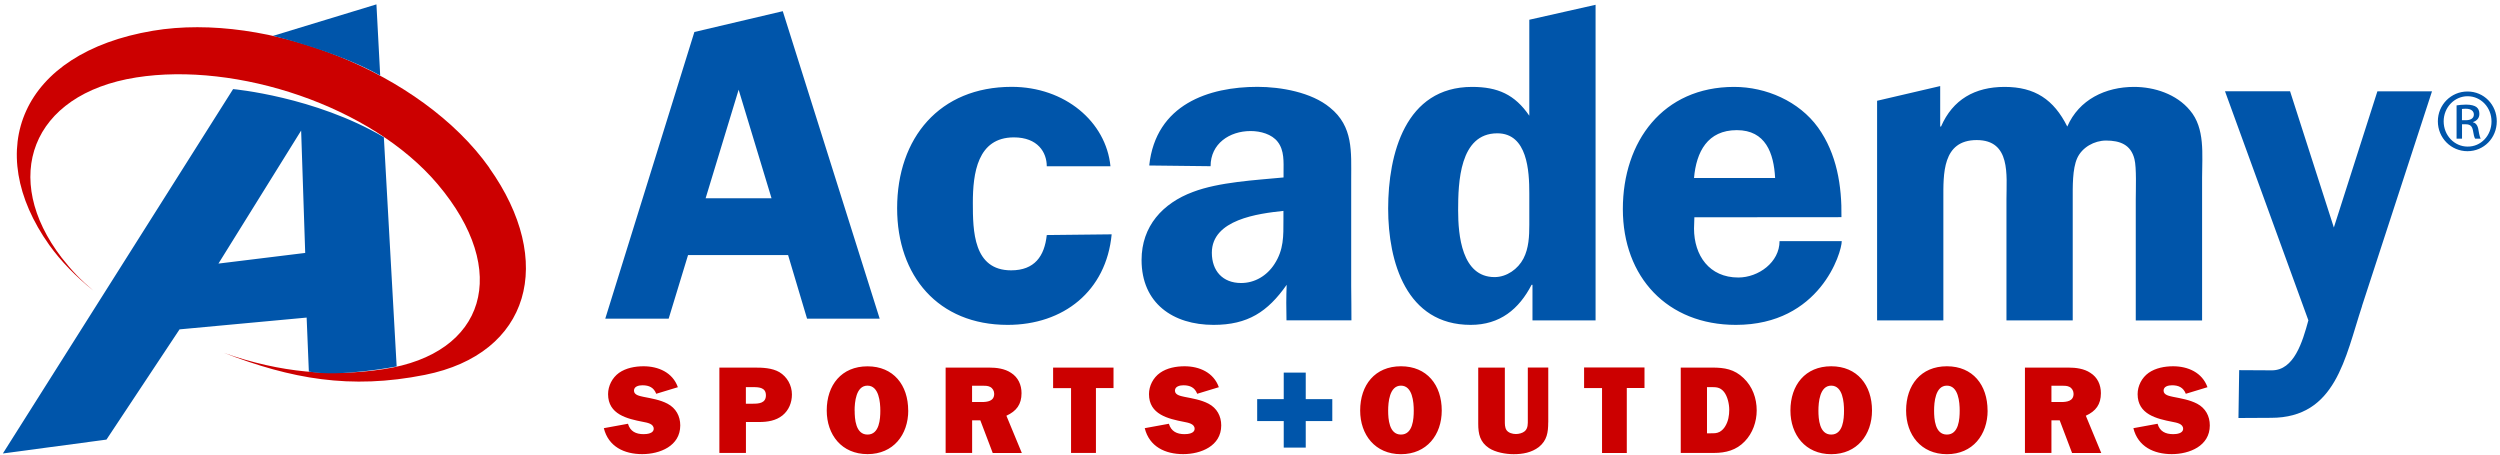
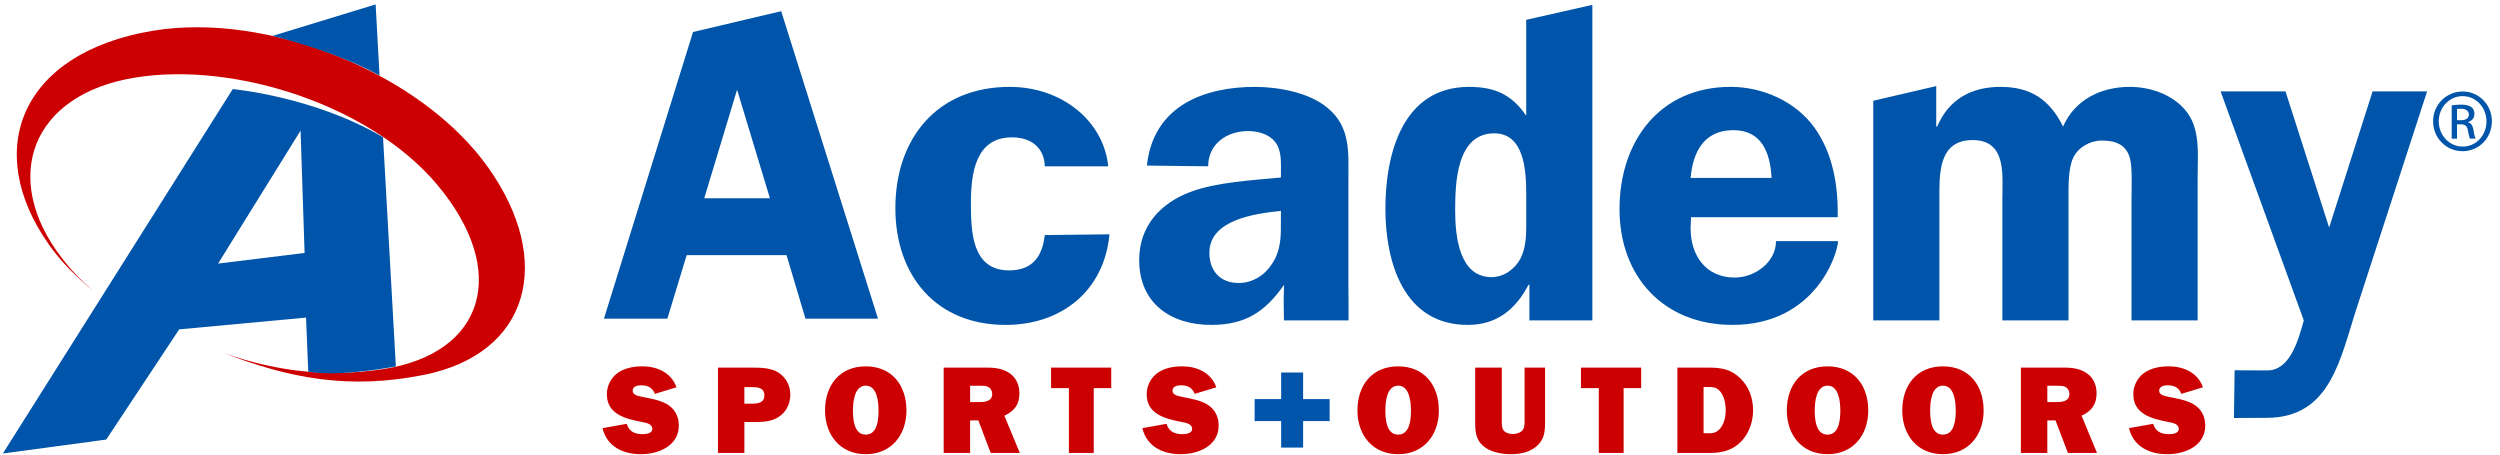
- <svg xmlns="http://www.w3.org/2000/svg" viewBox="0 0 418 76">
+ <svg xmlns="http://www.w3.org/2000/svg" viewBox="0 0 165 30">
  <g fill="none" fill-rule="evenodd">
-     <path fill="#C00" d="M105 70.86c.37 1.27 1.33 1.73 2.6 1.73.56 0 1.7-.1 1.7-.9 0-.85-1.1-1.02-1.76-1.15-2.68-.52-5.87-1.25-5.87-4.64 0-1.38.7-2.75 1.83-3.56 1.17-.82 2.7-1.1 4.1-1.1 2.48 0 4.87 1.04 5.74 3.5l-3.62 1.1c-.4-1.05-1.2-1.42-2.3-1.42-.6 0-1.42.17-1.42.9 0 .76 1.04.9 1.58 1.03 1.35.27 2.8.5 4.03 1.15 1.4.74 2.13 2.07 2.13 3.63 0 3.44-3.4 4.8-6.36 4.8-3 0-5.65-1.24-6.42-4.34l4.05-.74zm19.7 4.87h-4.42V61.46h5.83c1.4 0 2.96.05 4.2.76 1.3.78 2.1 2.2 2.1 3.74 0 1.35-.52 2.64-1.58 3.5-1.1.88-2.5 1.1-3.88 1.1h-2.23v5.17zm27.16-7.1c0 4.06-2.5 7.3-6.8 7.3-4.34 0-6.83-3.24-6.83-7.3 0-4.25 2.47-7.38 6.82-7.38 4.34 0 6.8 3.13 6.8 7.4zm14.12 7.1l-2.07-5.45h-1.37v5.45h-4.43V61.46h7.26c1.25 0 2.62.17 3.68.88 1.18.75 1.75 2 1.75 3.4 0 1.88-.85 3-2.53 3.77l2.58 6.23h-4.87zm17.26 0h-4.16V64.9h-3v-3.44h10.1v3.43h-2.94v10.83zm12.2-4.87c.38 1.27 1.34 1.73 2.6 1.73.57 0 1.7-.1 1.7-.9 0-.85-1.12-1.02-1.76-1.15-2.68-.52-5.87-1.25-5.87-4.64 0-1.38.7-2.75 1.85-3.56 1.16-.82 2.68-1.1 4.1-1.1 2.47 0 4.86 1.04 5.73 3.5l-3.62 1.1c-.4-1.05-1.2-1.42-2.3-1.42-.58 0-1.42.17-1.42.9 0 .76 1.04.9 1.58 1.03 1.35.27 2.8.5 4.04 1.15 1.4.74 2.12 2.07 2.12 3.63 0 3.44-3.4 4.8-6.36 4.8-3 0-5.66-1.24-6.43-4.34l4.05-.74zm45.62-2.22c0 4.05-2.5 7.3-6.82 7.3s-6.82-3.25-6.82-7.3c0-4.26 2.47-7.4 6.82-7.4s6.82 3.14 6.82 7.4zm17.8 2c0 1.65-.2 3-1.56 4.1-1.23.94-2.72 1.2-4.22 1.2-1.3 0-3.02-.3-4.12-1.02-1.5-1-1.8-2.35-1.8-4.06v-9.4h4.45v8.9c0 .5-.02 1.12.28 1.56.33.46 1 .65 1.56.65.5 0 1.12-.15 1.5-.48.55-.5.5-1.24.5-1.9v-8.74h3.42v9.17zm13.16 5.1h-4.16V64.88h-3v-3.44h10.1v3.43H272v10.83zm9-14.28h5.26c2.06 0 3.7.27 5.24 1.75 1.5 1.42 2.2 3.38 2.2 5.42 0 1.87-.68 3.82-2 5.17-1.4 1.47-3.17 1.93-5.14 1.93h-5.56V61.46zM313 68.64c0 4.05-2.5 7.3-6.82 7.3s-6.82-3.25-6.82-7.3c0-4.26 2.48-7.4 6.82-7.4s6.82 3.14 6.82 7.4zm19.33 0c0 4.05-2.5 7.3-6.8 7.3-4.34 0-6.83-3.25-6.83-7.3 0-4.26 2.47-7.4 6.82-7.4 4.34 0 6.8 3.14 6.8 7.4zm14.12 7.1l-2.07-5.46H343v5.45h-4.43V61.46h7.26c1.25 0 2.62.17 3.68.88 1.2.75 1.76 2 1.76 3.4 0 1.88-.84 3-2.52 3.77l2.58 6.23h-4.87zm14.3-4.88c.36 1.27 1.32 1.73 2.6 1.73.55 0 1.67-.1 1.67-.9 0-.85-1.1-1.02-1.75-1.15-2.67-.52-5.86-1.25-5.86-4.64 0-1.38.7-2.75 1.84-3.56 1.17-.82 2.7-1.1 4.1-1.1 2.47 0 4.86 1.04 5.74 3.5l-3.62 1.1c-.42-1.05-1.2-1.42-2.3-1.42-.6 0-1.42.17-1.42.9 0 .76 1.04.9 1.58 1.03 1.35.27 2.78.5 4.03 1.15 1.4.74 2.12 2.07 2.12 3.63 0 3.44-3.4 4.8-6.36 4.8-2.98 0-5.65-1.24-6.42-4.34l4.06-.74zM81.8 28.06c11.13 15.66 6.87 31.1-10.76 34.62-12.5 2.5-22.43.64-33.6-3.68 9.52 3.37 18.16 4.02 26.7 2.72 17.06-2.58 21.33-16.37 9.04-30.92-11.08-13.1-33.63-20.5-50.4-17.85C5.08 15.75.12 29.85 10.32 43.1c1.7 2.18 3.13 3.66 5.3 5.5-2.9-2.33-5.43-4.9-7.38-7.63C-3 25.14 3.42 8.87 25.58 5.14c19.08-3.2 44.9 6.93 56.23 22.9zm44.06 39.44c1 0 2.2-.07 2.2-1.4 0-1.27-1.08-1.37-2.08-1.37h-1.27v2.77h1.16zm17.04 1.16c0 1.37.15 4 2.15 4s2.14-2.63 2.14-4c0-1.4-.22-4.18-2.15-4.18s-2.15 2.8-2.15 4.18zm21.23-1.44c.96 0 2.1-.14 2.1-1.37 0-.48-.25-.94-.68-1.16-.38-.2-.83-.2-1.25-.2h-1.77v2.72h1.6zm67.97 1.44c0 1.37.15 4 2.14 4 2 0 2.14-2.63 2.14-4 0-1.4-.2-4.18-2.14-4.18-1.93 0-2.14 2.8-2.14 4.18zm53.94 3.78c.57 0 .95.04 1.5-.24.4-.24.7-.55.93-.95.5-.82.66-1.78.66-2.74 0-.94-.27-2.2-.87-2.98-.7-.85-1.35-.8-2.35-.8h-.5v7.72h.64zm18-3.78c0 1.37.15 4 2.14 4 2 0 2.14-2.63 2.14-4 0-1.4-.2-4.18-2.14-4.18-1.93 0-2.14 2.8-2.14 4.18zm19.34 0c0 1.37.14 4 2.14 4s2.14-2.63 2.14-4c0-1.4-.2-4.18-2.14-4.18-1.94 0-2.14 2.8-2.14 4.18zm21.22-1.44c.96 0 2.1-.14 2.1-1.37 0-.48-.25-.94-.68-1.16-.38-.2-.84-.2-1.25-.2H343v2.72h1.6z" />
-     <path fill="#05A" d="M214.64 62.3h3.68v4.43h4.44v3.67h-4.44v4.44h-3.68V70.4h-4.44v-3.67h4.44V62.3zm-67.55-9.02h-12.15l-3.17-10.63h-16.73l-3.24 10.63H101.2L116.1 5.35l14.78-3.48 16.2 51.4zm27.93-25.48c0-2.32-1.5-4.83-5.5-4.83-6.1 0-6.86 6.03-6.86 10.93 0 4.67.07 11.3 6.4 11.3 3.92 0 5.58-2.36 5.96-5.9l10.85-.12c-.9 9.5-8.06 15.14-17.4 15.14-11.62 0-18.47-8.2-18.47-19.5 0-11.77 7.1-20.3 19.15-20.3 8.9 0 15.78 5.83 16.52 13.28h-10.64zm40.08 25.77c-.05-1.82-.05-4 .03-5.95-3.17 4.52-6.5 6.7-12.22 6.7-6.77 0-12.04-3.6-12.04-10.85 0-5.66 3.54-9.5 8.6-11.38 4.36-1.66 10.47-1.97 15.14-2.42v-.9c0-1.66.15-3.62-.98-5.06-.98-1.28-2.87-1.8-4.52-1.8-3.55 0-6.7 2.12-6.7 5.88l-10.26-.12c1.1-10.26 10.02-13.15 18.1-13.15 3.9 0 9.03.9 12.12 3.47 3.92 3.16 3.55 7.38 3.55 11.98v17.86c0 1.96.06 3.9.04 5.73H215.1zm41.13 0v-5.95h-.15c-2.1 4.06-5.28 6.7-10.18 6.7-10.77 0-13.8-10.54-13.8-19.44 0-9.12 2.87-20.35 14.03-20.35 4.3 0 7.16 1.28 9.57 4.82V3.3L266.78.8v52.77h-10.55zM283.3 36.3l-.06 1.9c0 4.52 2.56 8.2 7.4 8.2 3.38 0 6.9-2.55 6.9-6.08h10.4c0 1.88-3.62 14-17.7 14-11.45 0-18.9-7.98-18.9-19.37 0-11.3 6.7-20.42 18.6-20.42 5.36 0 10.86 2.4 14.03 6.78 3.16 4.4 4 9.8 3.92 15l-24.6.02zm41.1-21.9v6.76h.14c1.96-4.52 5.66-6.63 10.63-6.63 5.05 0 8.22 2.1 10.48 6.63 1.96-4.52 6.4-6.63 11.16-6.63 3.4 0 7.1 1.2 9.35 3.92 2.56 3 2.03 7.38 2.03 11.23v23.9H357.1V33.3c0-1.5.15-5.28-.22-6.7-.6-2.42-2.42-3.1-4.75-3.1-1.96 0-4 1.13-4.82 2.94-.82 1.8-.75 4.82-.75 6.86v20.27h-11.08V33.3c0-4 .76-9.88-4.97-9.88-5.8 0-5.58 5.73-5.58 9.88v20.27h-11.08V16.85l10.55-2.46zm70.54 36.76c-2.86 8.67-4.37 18.7-15.22 18.7l-5.45.03.12-8 5.47.03c3.7 0 5.12-4.74 6.1-8.36l-13.94-38.3h10.88l7.32 22.78 7.28-22.77h9.13l-11.7 35.88zM39 14.9s13.63 1.23 25.18 8.04l2.14 38.33s-9.5 1.84-14.68.86l-.37-9.03-21.25 1.97L17.8 73.5.48 75.82l38.5-60.93zM45.64 6s10.66 2.54 17.93 6.63L62.94.73 45.64 6zm366.94 9.3c2.72 0 4.88 2.2 4.88 4.98 0 2.8-2.16 5-4.9 5-2.73 0-4.95-2.2-4.95-5 0-2.77 2.22-4.98 4.94-4.98h.02zM255.7 32.32c0-3.7-.3-10.03-5.35-10.03-6.33 0-6.55 8.28-6.55 12.88 0 4.15.6 11.16 6.1 11.16 2.03 0 3.92-1.36 4.82-3.1.9-1.73.98-3.76.98-5.65V32.3zm-41.1 2.94c-4.22.45-11.98 1.43-11.98 7 0 3.02 1.8 5.06 4.9 5.06 2.26 0 4.3-1.2 5.57-3.17 1.57-2.42 1.5-4.67 1.5-7.38v-1.5zm82.2-5.5c-.22-4.15-1.58-8-6.4-8-4.9 0-6.78 3.62-7.16 8h13.57zm111.78-9.48c0 2.37 1.8 4.23 4 4.23 2.23.03 4-1.85 4-4.2s-1.77-4.22-4-4.22c-2.2 0-4 1.87-4 4.2zm3.06 2.9h-.9v-5.56c.48-.06.92-.13 1.58-.13.85 0 1.4.17 1.73.4.34.26.5.63.5 1.16 0 .73-.47 1.17-1.07 1.36v.04c.48.1.82.53.93 1.35.14.87.27 1.2.36 1.38h-.93c-.13-.18-.26-.68-.37-1.4-.14-.72-.5-1-1.2-1h-.62v2.4zm0-3.08h.64c.73 0 1.35-.26 1.35-.95 0-.5-.36-.97-1.35-.97-.3 0-.48.02-.64.04v1.88zM129 33.15L123.5 15l-5.52 18.15h11zM36.53 44.07l14.5-1.78-.68-20.46-13.82 22.23z" />
+     <path fill="#C00" d="M41.366 27.972c.145.5.523.683 1.023.683.22 0 .663-.034.663-.347 0-.343-.434-.41-.69-.458-1.056-.206-2.31-.495-2.31-1.832 0-.55.272-1.09.722-1.41.46-.323 1.057-.43 1.614-.43.974 0 1.915.406 2.26 1.383l-1.426.434c-.163-.42-.476-.566-.91-.566-.23 0-.557.067-.557.36 0 .296.41.354.625.402.53.108 1.096.198 1.588.453.548.296.835.82.835 1.436 0 1.354-1.343 1.896-2.506 1.896-1.18 0-2.23-.493-2.533-1.718l1.6-.286zM49.58 26.643c.394 0 .868-.025.868-.55 0-.5-.426-.543-.82-.543h-.5v1.093h.453zm-.45 3.25h-1.745v-5.63h2.293c.55 0 1.164.017 1.647.296.523.31.835.868.835 1.475 0 .534-.206 1.044-.623 1.378-.434.354-.99.438-1.53.438h-.878v2.044zM56.295 27.103c0 .54.058 1.583.845 1.583.785 0 .843-1.042.843-1.583 0-.55-.08-1.65-.843-1.65-.76 0-.845 1.1-.845 1.65m3.53-.01c0 1.6-.982 2.883-2.685 2.883-1.704 0-2.687-1.284-2.687-2.882 0-1.68.974-2.915 2.687-2.915 1.712 0 2.686 1.234 2.686 2.914M64.66 26.535c.375 0 .826-.057.826-.54 0-.19-.1-.37-.27-.46-.148-.075-.327-.075-.49-.075h-.698v1.075h.63zm.727 3.36l-.818-2.15h-.542v2.15h-1.744V24.26h2.86c.49 0 1.03.065 1.45.345.464.296.687.796.687 1.346 0 .74-.328 1.183-.992 1.485l1.017 2.456h-1.918zM72.187 29.894h-1.64v-4.278H69.37V24.26h3.972v1.356h-1.155v4.278zM76.994 27.972c.148.5.524.683 1.025.683.22 0 .662-.034.662-.347 0-.343-.436-.41-.688-.458-1.057-.206-2.312-.495-2.312-1.832 0-.55.27-1.09.722-1.41.46-.323 1.057-.43 1.615-.43.973 0 1.914.406 2.258 1.383l-1.426.434c-.163-.42-.473-.566-.908-.566-.23 0-.558.067-.558.36 0 .296.41.354.623.402.532.108 1.098.198 1.588.453.55.296.836.82.836 1.436 0 1.354-1.343 1.896-2.506 1.896-1.18 0-2.227-.493-2.532-1.718l1.598-.286z" />
+     <path fill="#05A" d="M84.556 24.586h1.45v1.754h1.75v1.45h-1.75v1.75h-1.45v-1.75h-1.75v-1.45h1.75v-1.754z" />
+     <path fill="#C00" d="M91.435 27.103c0 .54.057 1.583.843 1.583.786 0 .844-1.042.844-1.583 0-.55-.083-1.65-.844-1.65-.762 0-.843 1.1-.843 1.65m3.53-.01c0 1.6-.984 2.883-2.687 2.883-1.704 0-2.687-1.284-2.687-2.882 0-1.68.975-2.915 2.688-2.915 1.712 0 2.686 1.234 2.686 2.914M101.975 27.88c0 .657-.073 1.184-.615 1.62-.482.375-1.07.476-1.662.476-.516 0-1.187-.115-1.622-.404-.597-.395-.713-.926-.713-1.6v-3.71h1.755v3.515c0 .188-.01.44.106.613.13.18.393.256.615.256.194 0 .44-.06.587-.19.22-.187.196-.484.196-.747V24.26h1.352v3.62zM107.158 29.894h-1.637v-4.278h-1.178V24.26h3.974v1.356h-1.158v4.278zM112.68 28.594c.23 0 .378.018.59-.095.156-.094.28-.217.37-.374.196-.325.26-.704.26-1.082 0-.377-.106-.87-.343-1.18-.27-.337-.533-.32-.925-.32h-.196v3.05h.245zm-1.974-4.332h2.072c.813 0 1.46.106 2.065.69.59.557.86 1.328.86 2.135 0 .74-.262 1.507-.777 2.042-.557.58-1.254.764-2.032.764h-2.188v-5.632zM119.773 27.103c0 .54.058 1.583.845 1.583.786 0 .843-1.042.843-1.583 0-.55-.08-1.65-.842-1.65s-.845 1.1-.845 1.65m3.53-.01c0 1.6-.982 2.883-2.685 2.883-1.705 0-2.69-1.284-2.69-2.882 0-1.68.978-2.915 2.69-2.915 1.71 0 2.686 1.234 2.686 2.914M127.39 27.103c0 .54.06 1.583.844 1.583.787 0 .845-1.042.845-1.583 0-.55-.083-1.65-.846-1.65-.76 0-.843 1.1-.843 1.65m3.53-.01c0 1.6-.982 2.883-2.686 2.883s-2.685-1.284-2.685-2.882c0-1.68.972-2.915 2.684-2.915 1.713 0 2.686 1.234 2.686 2.914M135.753 26.535c.378 0 .828-.057.828-.54 0-.19-.097-.37-.27-.46-.147-.075-.328-.075-.49-.075h-.697v1.075h.63zm.73 3.36l-.82-2.15h-.54v2.15h-1.745V24.26h2.86c.49 0 1.03.065 1.448.345.47.296.688.796.688 1.346 0 .74-.328 1.183-.99 1.485l1.017 2.456h-1.917zM142.11 27.972c.147.5.524.683 1.025.683.22 0 .663-.034.663-.347 0-.343-.436-.41-.69-.458-1.054-.206-2.31-.495-2.31-1.832 0-.55.27-1.09.722-1.41.46-.323 1.057-.43 1.615-.43.973 0 1.916.406 2.26 1.383l-1.426.434c-.164-.42-.476-.566-.91-.566-.23 0-.556.067-.556.36 0 .296.408.354.622.402.532.108 1.096.198 1.588.453.55.296.834.82.834 1.436 0 1.354-1.34 1.896-2.504 1.896-1.18 0-2.23-.493-2.53-1.718l1.595-.286z" />
+     <path fill="#05A" d="M50.815 13.087L48.647 5.92l-2.168 7.167h4.335zm7.132 7.945H53.16l-1.248-4.195h-6.59l-1.277 4.195H39.86l5.88-18.92L51.558.738l6.39 20.295zM68.952 10.976c0-.916-.594-1.91-2.17-1.91-2.403 0-2.7 2.38-2.7 4.315 0 1.844.03 4.465 2.523 4.465 1.545 0 2.198-.934 2.347-2.332l4.275-.05c-.357 3.75-3.178 5.98-6.86 5.98-4.572 0-7.273-3.24-7.273-7.704 0-4.643 2.79-8.006 7.54-8.006 3.505 0 6.22 2.3 6.508 5.242h-4.19zM84.54 13.917c-1.663.18-4.72.564-4.72 2.767 0 1.19.712 1.994 1.93 1.994.89 0 1.69-.476 2.196-1.25.623-.954.594-1.845.594-2.914v-.597zm.2 7.23c-.02-.718-.022-1.576.008-2.35-1.247 1.784-2.554 2.647-4.812 2.647-2.67 0-4.75-1.43-4.75-4.284 0-2.234 1.396-3.75 3.385-4.492 1.723-.652 4.13-.774 5.97-.953v-.355c0-.656.058-1.43-.386-1.995-.385-.507-1.13-.714-1.782-.714-1.396 0-2.634.84-2.634 2.325l-4.044-.047c.433-4.054 3.946-5.194 7.123-5.194 1.544 0 3.563.357 4.78 1.37 1.545 1.25 1.397 2.915 1.397 4.73v7.05c0 .773.022 1.545.01 2.262H84.74zM100.73 12.758c0-1.46-.118-3.958-2.107-3.958-2.493 0-2.582 3.273-2.582 5.088 0 1.635.237 4.403 2.406 4.403.8 0 1.544-.534 1.9-1.222.356-.68.385-1.485.385-2.23v-2.08zm.21 8.388v-2.35h-.06c-.832 1.605-2.08 2.648-4.008 2.648-4.246 0-5.436-4.163-5.436-7.674 0-3.602 1.13-8.036 5.524-8.036 1.694 0 2.82.506 3.77 1.905V1.307l4.366-.986v20.824h-4.157zM116.924 11.744c-.088-1.635-.623-3.153-2.523-3.153-1.93 0-2.672 1.43-2.82 3.154h5.344zm-5.315 2.59l-.03.742c0 1.788 1.01 3.243 2.91 3.243 1.336 0 2.727-1.01 2.727-2.406h4.094c0 .743-1.425 5.53-6.97 5.53-4.51 0-7.452-3.153-7.452-7.646 0-4.463 2.643-8.064 7.336-8.064 2.108 0 4.275.953 5.522 2.68 1.246 1.726 1.574 3.867 1.544 5.92h-9.68zM127.792 5.682v2.67h.06c.77-1.785 2.226-2.618 4.186-2.618 1.99 0 3.236.833 4.127 2.62.77-1.787 2.524-2.62 4.396-2.62 1.336 0 2.79.478 3.68 1.547 1.01 1.19.803 2.917.803 4.435v9.43h-4.364v-8c0-.597.057-2.083-.09-2.65-.238-.95-.952-1.22-1.87-1.22-.772 0-1.575.448-1.9 1.162-.327.713-.298 1.902-.298 2.707v8.002h-4.366v-8.002c0-1.578.3-3.9-1.96-3.9-2.284 0-2.196 2.264-2.196 3.9v8.002h-4.364V6.65l4.156-.968zM155.585 20.195c-1.127 3.422-1.722 7.383-5.998 7.383l-2.148.01.046-3.15 2.16.01c1.455 0 2.02-1.874 2.405-3.302l-5.49-15.114h4.283l2.88 8.986 2.868-8.986h3.597l-4.602 14.163z" />
+     <path fill="#C00" d="M32.23 11.07c4.38 6.187 2.7 12.278-4.244 13.67-4.922.986-8.837.254-13.24-1.45 3.755 1.33 7.158 1.585 10.52 1.074 6.72-1.02 8.405-6.464 3.562-12.204-4.363-5.173-13.25-8.097-19.852-7.05C2.002 6.216.05 11.782 4.066 17.008c.664.865 1.234 1.45 2.082 2.178-1.138-.92-2.135-1.935-2.9-3.014-4.43-6.25-1.902-12.676 6.827-14.14C17.593.768 27.768 4.764 32.23 11.07" />
+     <path fill="#05A" d="M14.393 17.397l5.71-.703-.266-8.074-5.444 8.777zM15.36 5.88s5.372.485 9.92 3.177l.847 15.127s-3.75.73-5.782.34l-.146-3.563-8.372.777-4.815 7.272-6.823.92L15.36 5.88zM17.983 2.37s4.2 1 7.066 2.616L24.792.29l-6.81 2.08zM162.162 7.935h.254c.287 0 .53-.105.53-.375 0-.193-.14-.384-.53-.384-.115 0-.193.007-.254.017v.742zm0 1.217h-.35V6.956c.184-.026.36-.052.62-.052.332 0 .55.07.68.165.132.096.2.245.2.454 0 .29-.19.463-.427.535v.016c.193.034.323.208.367.533.053.34.105.47.138.542h-.365c-.052-.073-.104-.272-.147-.56-.052-.28-.192-.385-.47-.385h-.246v.945zm.366-2.807c-.864 0-1.57.742-1.57 1.66 0 .935.706 1.668 1.58 1.668.872.01 1.57-.733 1.57-1.66 0-.926-.698-1.668-1.57-1.668h-.01zm.01-.306c1.072 0 1.926.873 1.926 1.965 0 1.11-.854 1.975-1.936 1.975-1.072 0-1.944-.865-1.944-1.975 0-1.092.872-1.966 1.944-1.966h.01z" />
  </g>
</svg>
